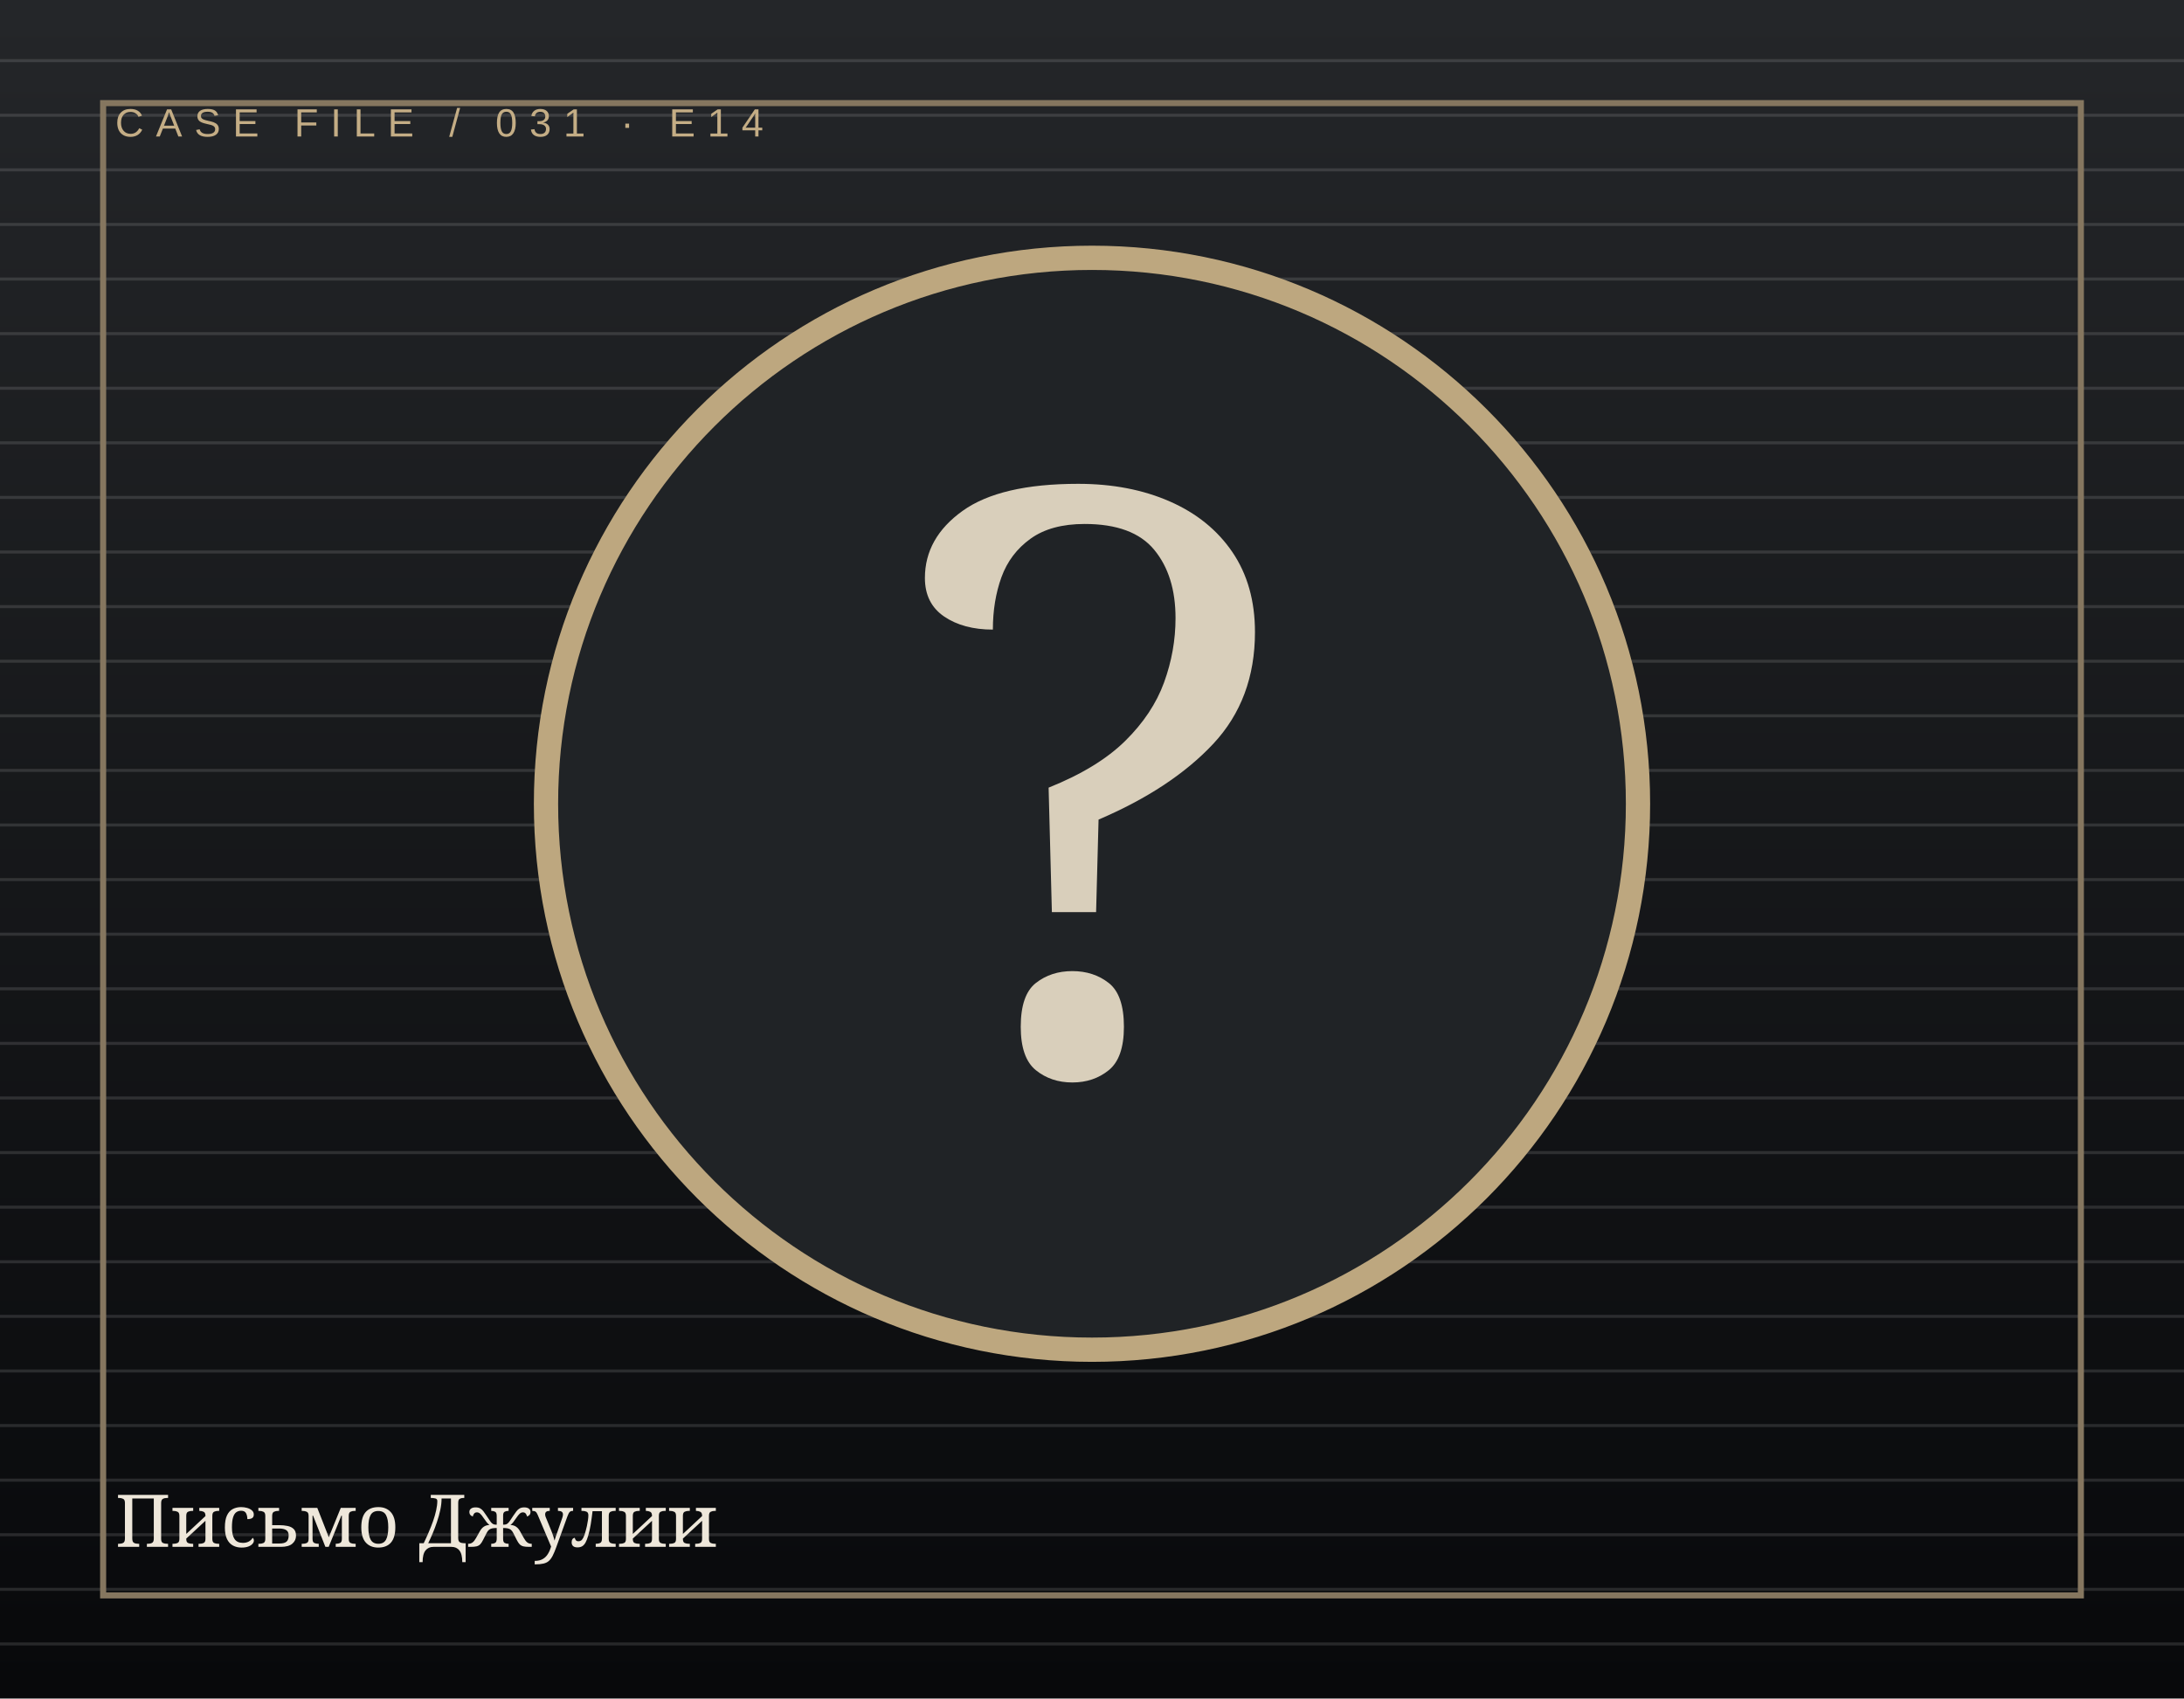
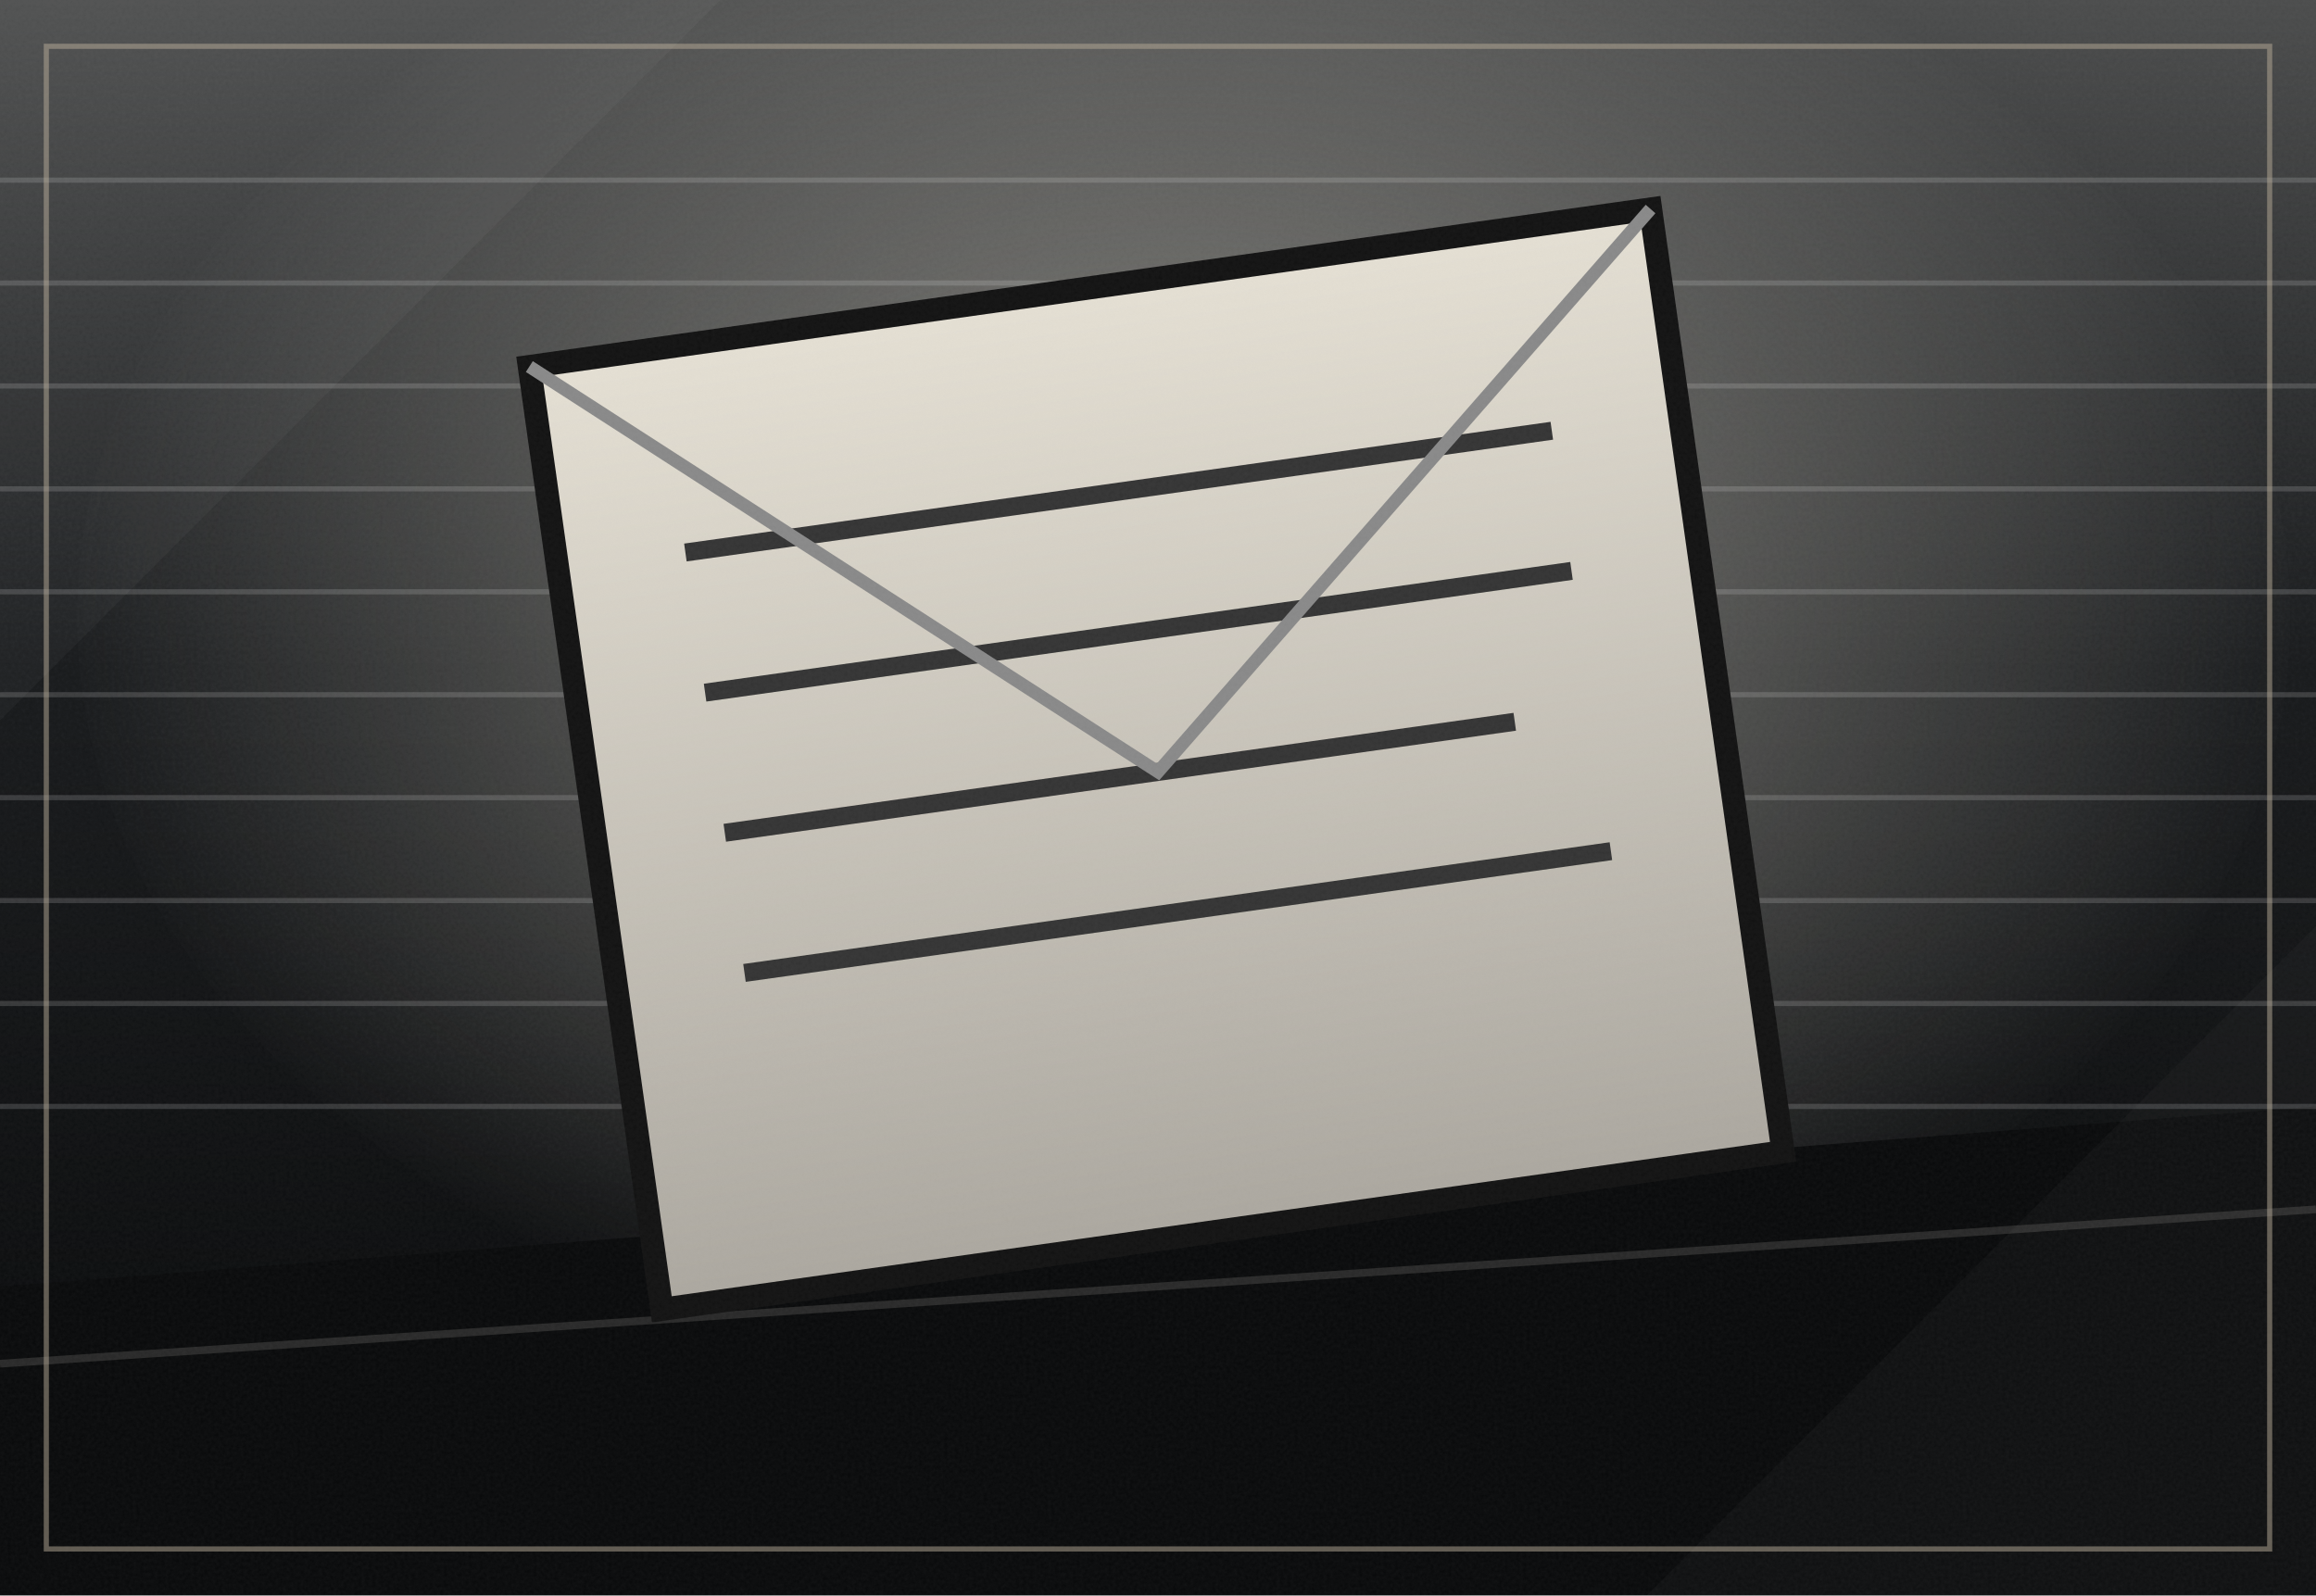
- <svg xmlns="http://www.w3.org/2000/svg" viewBox="0 0 720 560">
+ <svg xmlns="http://www.w3.org/2000/svg" viewBox="0 0 900 620">
  <defs>
    <linearGradient id="bg" x2="0" y2="1">
-       <stop stop-color="#242629" />
-       <stop offset="1" stop-color="#08090b" />
+       <stop stop-color="#4a4b4b" />
+       <stop offset=".42" stop-color="#17191b" />
+       <stop offset="1" stop-color="#050607" />
    </linearGradient>
+     <radialGradient id="light">
+       <stop stop-color="#d9d5ca" stop-opacity=".55" />
+       <stop offset="1" stop-color="#d9d5ca" stop-opacity="0" />
+     </radialGradient>
+     <linearGradient id="paper" x2="0" y2="1">
+       <stop stop-color="#e4dfd3" />
+       <stop offset="1" stop-color="#aaa69e" />
+     </linearGradient>
+     <filter id="grain">
+       <feTurbulence type="fractalNoise" baseFrequency=".72" numOctaves="3" seed="182" />
+       <feColorMatrix values="0 0 0 0 .7 0 0 0 0 .7 0 0 0 0 .7 0 0 0 .13 0" />
+     </filter>
+     <filter id="shadow">
+       <feGaussianBlur stdDeviation="14" />
+     </filter>
  </defs>
-   <rect width="720" height="560" fill="url(#bg)" />
-   <g opacity=".13" stroke="#eee" stroke-width="1">
-     <path d="M0 20H720" />
-     <path d="M0 38H720" />
-     <path d="M0 56H720" />
-     <path d="M0 74H720" />
-     <path d="M0 92H720" />
-     <path d="M0 110H720" />
-     <path d="M0 128H720" />
-     <path d="M0 146H720" />
-     <path d="M0 164H720" />
-     <path d="M0 182H720" />
-     <path d="M0 200H720" />
-     <path d="M0 218H720" />
-     <path d="M0 236H720" />
-     <path d="M0 254H720" />
-     <path d="M0 272H720" />
-     <path d="M0 290H720" />
-     <path d="M0 308H720" />
-     <path d="M0 326H720" />
-     <path d="M0 344H720" />
-     <path d="M0 362H720" />
-     <path d="M0 380H720" />
-     <path d="M0 398H720" />
-     <path d="M0 416H720" />
-     <path d="M0 434H720" />
-     <path d="M0 452H720" />
-     <path d="M0 470H720" />
-     <path d="M0 488H720" />
-     <path d="M0 506H720" />
-     <path d="M0 524H720" />
-     <path d="M0 542H720" />
+   <rect width="900" height="620" fill="url(#bg)" />
+   <ellipse cx="460" cy="240" rx="430" ry="300" fill="url(#light)" />
+   <path d="M0 500L900 430V620H0Z" fill="#08090a" />
+   <path d="M0 530L900 470" stroke="#a9a69e" opacity=".2" stroke-width="3" />
+   <g opacity=".18" stroke="#ddd" stroke-width="2">
+     <path d="M0 70H900M0 110H900M0 150H900M0 190H900M0 230H900M0 270H900M0 310H900M0 350H900M0 390H900M0 430H900" />
  </g>
-   <circle cx="360" cy="265" r="180" fill="#202326" stroke="#bda77f" stroke-width="8" />
-   <text x="360" y="355" text-anchor="middle" font-family="Georgia" font-size="270" fill="#d9cfbb">?</text>
-   <path d="M34 34H686V526H34Z" fill="none" stroke="#85765f" stroke-width="2" />
-   <text x="38" y="45" font-family="Arial,sans-serif" font-size="13" letter-spacing="4" fill="#c4ad85">CASE FILE / 031 · E14</text>
-   <text x="38" y="510" font-family="Georgia,serif" font-size="24" fill="#eee7da">Письмо Джулии</text>
+   <g transform="rotate(-8 450 300)">
+     <path d="M230 110H670V480H230Z" fill="url(#paper)" stroke="#111" stroke-width="9" />
+     <path d="M280 190H620M280 245H620M280 300H590M280 355H620" stroke="#333" stroke-width="7" />
+     <path d="M230 110L450 300 670 110" fill="none" stroke="#888" stroke-width="5" />
+   </g>
+   <rect width="900" height="620" filter="url(#grain)" opacity=".38" />
+   <rect x="18" y="18" width="864" height="584" fill="none" stroke="#b8ad99" stroke-opacity=".5" stroke-width="2" />
+   <path d="M0 0L280 0 0 280Z" fill="#fff" opacity=".035" />
+   <path d="M900 620L640 620 900 360Z" fill="#fff" opacity=".025" />
</svg>
